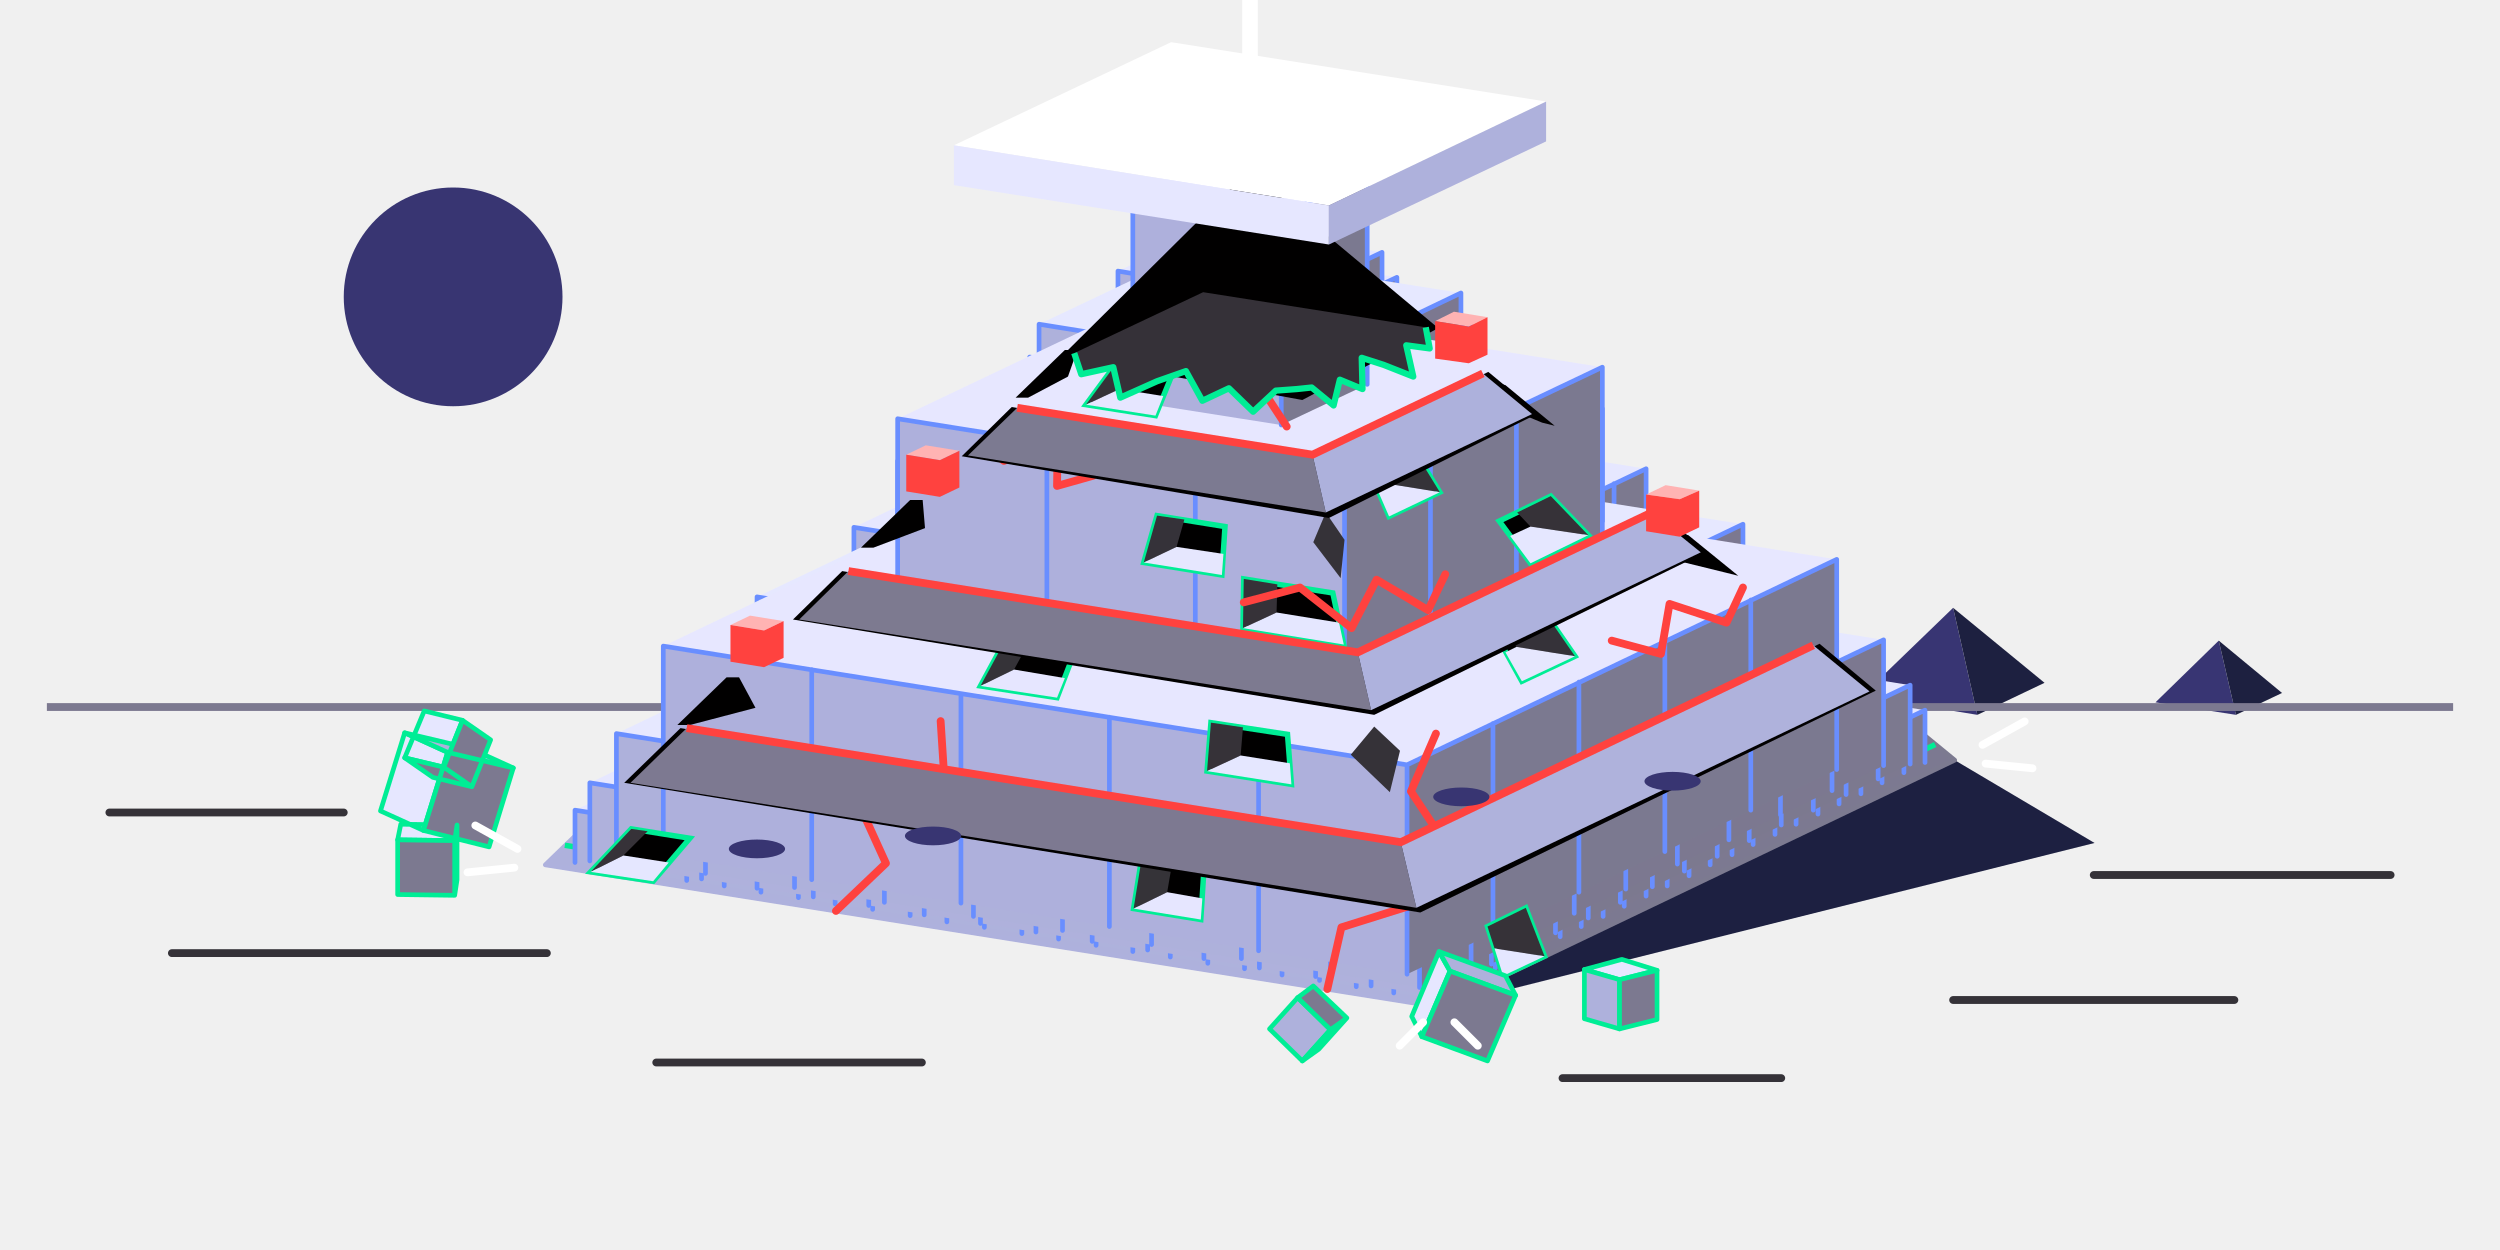
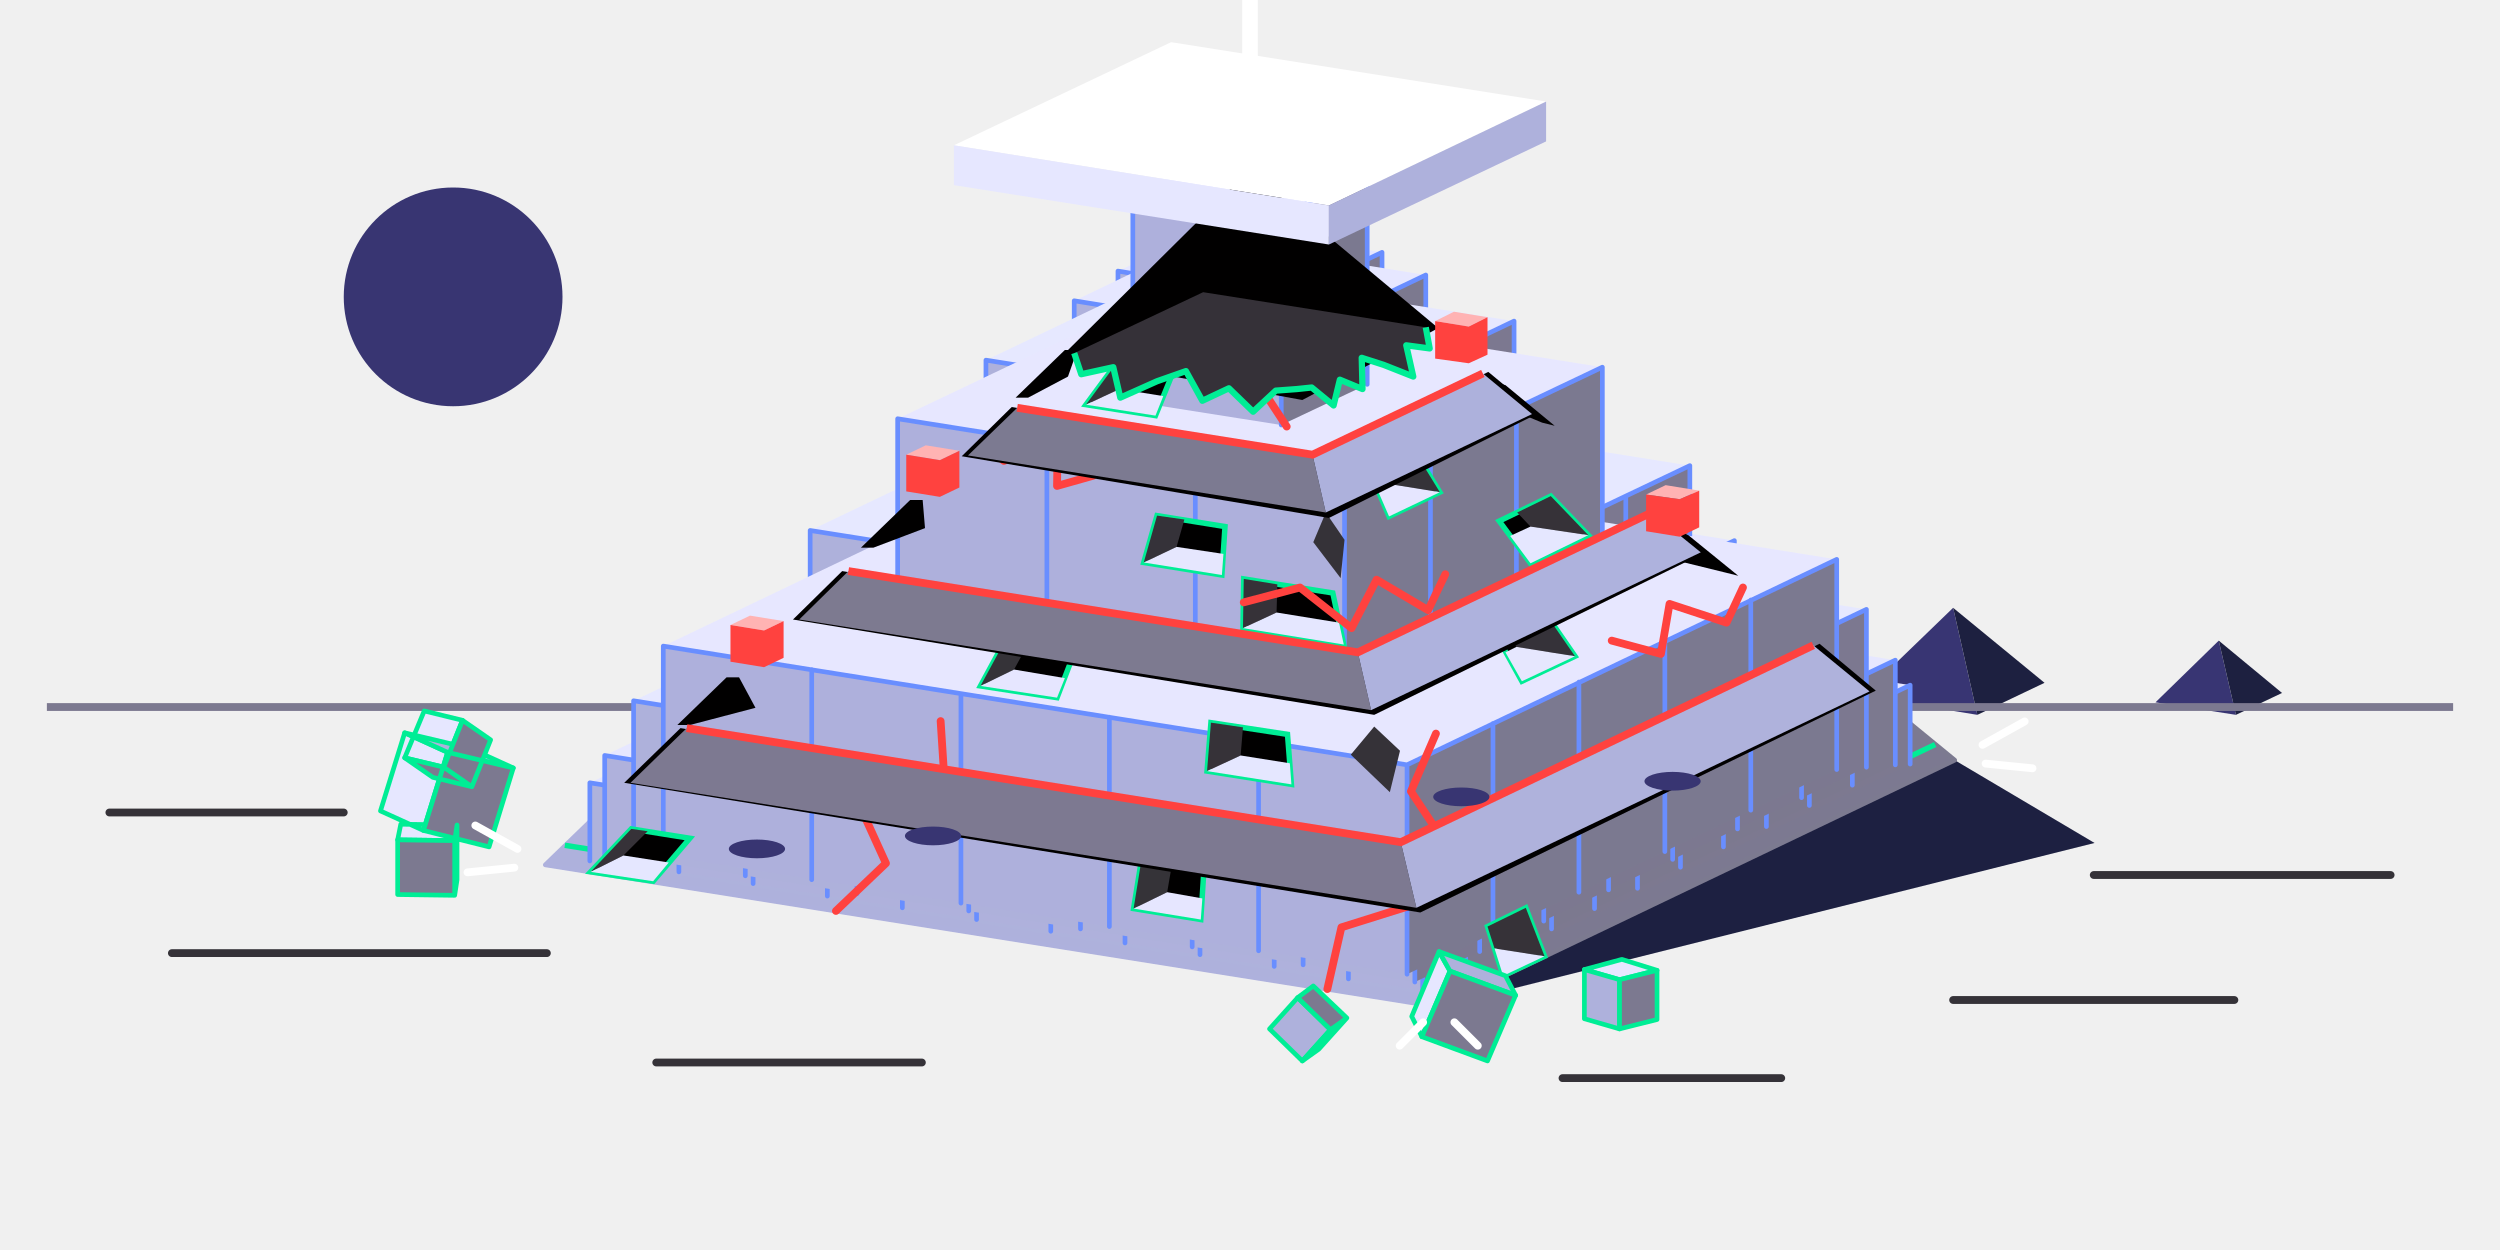
<svg xmlns="http://www.w3.org/2000/svg" version="1.1" x="0" y="0" width="320" height="160" viewBox="0 0 320 160">
  <g id="sky">
    <circle id="sun" cx="58" cy="38" r="14" fill="#383572" />
    <g id="farg">
      <path id="farL" d="M238.3 89.1 L253.1 91.5 L250 77.8 Z M275.9 89.9 L286.2 91.5 L284 82 Z" fill="#383573" />
      <path id="farR" d="M253.1 91.5 L261.7 87.4 L250 77.8 Z M286.2 91.5 L292.1 88.7 L284 82 Z" fill="#1D2040" />
    </g>
    <line id="horizon" x1="6" y1="90.5" x2="314" y2="90.5" stroke="#7C7990" stroke-width="1" />
    <path id="sand" d="M14 104 H44 M22 122 H70 M84 136 H118 M250 128 H286 M268 112 H306 M200 138 H228" fill="none" stroke="#353238" stroke-width="1" stroke-linecap="round" />
  </g>
  <g id="pyr">
    <path id="shadow" d="M69.8 110.7 L135.8 79.1 L250.2 97.3 L268.1 107.9 L184.2 128.9 Z" fill="#1D2041" />
    <g id="smooth">
      <path id="faceL" d="M69.8 110.7 L184.2 128.9 L160 23.4 Z" fill="#AEB1DC" stroke="#AEB1DD" stroke-width="0.6" stroke-linejoin="round" />
      <path id="faceR" d="M184.2 128.9 L250.2 97.3 L160 23.4 Z" fill="#7C7991" stroke="#7C7A90" stroke-width="0.6" stroke-linejoin="round" />
      <path id="c1" d="M114.9 67 L172.1 76.1 L205.1 60.4" fill="none" stroke="#383672" stroke-width="0.7" stroke-linejoin="round" />
      <path id="c2" d="M92.4 88.9 L178.1 102.5 L227.6 78.9 M137.5 45.2 L166 49.8 L182.5 41.9" fill="none" stroke="#393572" stroke-width="0.7" stroke-linejoin="round" />
      <path id="c3" d="M81.1 99.8 L181.1 115.7 L238.9 88.1 M103.7 77.9 L175.1 89.3 L216.3 69.6 M126.2 56.1 L169.1 63 L193.8 51.1 M148.7 34.3 L163 36.6 L171.3 32.7" fill="none" stroke="#383571" stroke-width="0.7" stroke-linejoin="round" />
      <path id="c4" d="M75.5 105.2 L182.6 122.3 L244.5 92.7 M86.7 94.3 L179.6 109.1 L233.3 83.5 M98 83.4 L176.6 95.9 L222 74.2 M109.3 72.5 L173.6 82.7 L210.7 65 M120.6 61.6 L170.6 69.5 L199.4 55.8 M131.8 50.7 L167.5 56.4 L188.2 46.5 M143.1 39.8 L164.5 43.2 L176.9 37.3 M154.4 28.9 L161.5 30 L165.6 28" fill="none" stroke="#383472" stroke-width="0.7" stroke-linejoin="round" />
      <path id="cmu" d="M72.3 108.2 L183.5 125.9 L247.7 95.3 M75.9 104.8 L182.5 121.8 L244.1 92.4 M80.8 100 L181.2 116 L239.2 88.3 M87.9 93.2 L179.3 107.8 L232.1 82.6 M97.8 83.6 L176.7 96.1 L222.2 74.4 M111.9 70 L172.9 79.7 L208.1 62.8 M131.8 50.7 L167.5 56.4 L188.2 46.5" fill="none" stroke="#00ED95" stroke-width="0.7" stroke-linejoin="round" />
      <line id="ridge" x1="184.16" y1="128.85" x2="160" y2="23.43" stroke="#E6E7FF" stroke-width="0.8" />
    </g>
    <g id="vox1">
-       <path id="vt1" d="M73.6 103.7 L183.2 121.1 L246.4 90.9 L136.8 73.5 Z M81.1 96.4 L181.1 112.3 L238.9 84.7 L138.9 68.8 Z M88.6 89.1 L179.1 103.5 L231.4 78.6 L140.9 64.2 Z M96.1 81.9 L177.1 94.7 L223.9 72.4 L142.9 59.5 Z M103.7 74.6 L175.1 86 L216.3 66.3 L144.9 54.9 Z M111.2 67.3 L173.1 77.2 L208.8 60.1 L146.9 50.3 Z M118.7 60.1 L171.1 68.4 L201.3 53.9 L148.9 45.6 Z M126.2 52.8 L169.1 59.6 L193.8 47.8 L150.9 41 Z M133.7 45.5 L167 50.8 L186.3 41.6 L153 36.3 Z M141.2 38.2 L165 42 L178.8 35.5 L155 31.7 Z M148.7 31 L163 33.2 L171.3 29.3 L157 27 Z M156.2 23.7 L161 24.5 L163.8 23.1 L159 22.4 Z" fill="#E6E7FF" />
-       <path id="vl1" d="M73.6 110.4 L183.2 127.8 L183.2 121.1 L73.6 103.7 Z M81.1 103.1 L181.1 119 L181.1 112.3 L81.1 96.4 Z M88.6 95.8 L179.1 110.2 L179.1 103.5 L88.6 89.1 Z M96.1 88.6 L177.1 101.5 L177.1 94.7 L96.1 81.9 Z M103.7 81.3 L175.1 92.7 L175.1 86 L103.7 74.6 Z M111.2 74 L173.1 83.9 L173.1 77.2 L111.2 67.3 Z M118.7 66.8 L171.1 75.1 L171.1 68.4 L118.7 60.1 Z M126.2 59.5 L169.1 66.3 L169.1 59.6 L126.2 52.8 Z M133.7 52.2 L167 57.5 L167 50.8 L133.7 45.5 Z M141.2 45 L165 48.7 L165 42 L141.2 38.2 Z M148.7 37.7 L163 40 L163 33.2 L148.7 31 Z M156.2 30.4 L161 31.2 L161 24.5 L156.2 23.7 Z" fill="#AEB2DC" />
-       <path id="vr1" d="M183.2 127.8 L246.4 97.6 L246.4 90.9 L183.2 121.1 Z M181.1 119 L238.9 91.5 L238.9 84.7 L181.1 112.3 Z M179.1 110.2 L231.4 85.3 L231.4 78.6 L179.1 103.5 Z M177.1 101.5 L223.9 79.1 L223.9 72.4 L177.1 94.7 Z M175.1 92.7 L216.3 73 L216.3 66.3 L175.1 86 Z M173.1 83.9 L208.8 66.8 L208.8 60.1 L173.1 77.2 Z M171.1 75.1 L201.3 60.7 L201.3 53.9 L171.1 68.4 Z M169.1 66.3 L193.8 54.5 L193.8 47.8 L169.1 59.6 Z M167 57.5 L186.3 48.3 L186.3 41.6 L167 50.8 Z M165 48.7 L178.8 42.2 L178.8 35.5 L165 42 Z M163 40 L171.3 36 L171.3 29.3 L163 33.2 Z M161 31.2 L163.8 29.9 L163.8 23.1 L161 24.5 Z" fill="#7D7990" />
-       <path id="ve1" d="M73.6 103.7 L183.2 121.1 L246.4 90.9 M73.6 110.4 V103.7 M183.2 127.8 V121.1 M246.4 97.6 V90.9 M78.4 111.1 V104.4 M185.9 126.5 V119.8 M83.1 111.9 V105.2 M188.7 125.2 V118.5 M87.9 112.7 V105.9 M191.4 123.9 V117.2 M92.7 113.4 V106.7 M194.2 122.6 V115.8 M97.4 114.2 V107.5 M196.9 121.3 V114.5 M102.2 114.9 V108.2 M199.7 119.9 V113.2 M106.9 115.7 V109 M202.4 118.6 V111.9 M111.7 116.4 V109.7 M205.2 117.3 V110.6 M116.5 117.2 V110.5 M207.9 116 V109.3 M121.2 118 V111.2 M210.7 114.7 V108 M126 118.7 V112 M213.4 113.4 V106.7 M130.8 119.5 V112.8 M216.2 112.1 V105.3 M135.5 120.2 V113.5 M218.9 110.7 V104 M140.3 121 V114.3 M221.7 109.4 V102.7 M145 121.8 V115 M224.4 108.1 V101.4 M149.8 122.5 V115.8 M227.2 106.8 V100.1 M154.6 123.3 V116.6 M229.9 105.5 V98.8 M159.3 124 V117.3 M232.7 104.2 V97.5 M164.1 124.8 V118.1 M235.4 102.9 V96.2 M168.9 125.5 V118.8 M238.2 101.6 V94.8 M173.6 126.3 V119.6 M240.9 100.2 V93.5 M178.4 127.1 V120.3 M243.7 98.9 V92.2 M81.1 96.4 L181.1 112.3 L238.9 84.7 M81.1 103.1 V96.4 M181.1 119 V112.3 M238.9 91.5 V84.7 M85.9 103.9 V97.2 M183.9 117.7 V111 M90.6 104.6 V97.9 M186.6 116.4 V109.7 M95.4 105.4 V98.7 M189.4 115.1 V108.4 M100.2 106.1 V99.4 M192.1 113.8 V107.1 M104.9 106.9 V100.2 M194.9 112.5 V105.8 M109.7 107.7 V100.9 M197.6 111.2 V104.4 M114.5 108.4 V101.7 M200.4 109.8 V103.1 M119.2 109.2 V102.5 M203.1 108.5 V101.8 M124 109.9 V103.2 M205.9 107.2 V100.5 M128.7 110.7 V104 M208.6 105.9 V99.2 M133.5 111.5 V104.7 M211.4 104.6 V97.9 M138.3 112.2 V105.5 M214.1 103.3 V96.6 M143 113 V106.3 M216.9 102 V95.2 M147.8 113.7 V107 M219.6 100.6 V93.9 M152.6 114.5 V107.8 M222.4 99.3 V92.6 M157.3 115.2 V108.5 M225.1 98 V91.3 M162.1 116 V109.3 M227.9 96.7 V90 M166.8 116.8 V110 M230.6 95.4 V88.7 M171.6 117.5 V110.8 M233.4 94.1 V87.4 M176.4 118.3 V111.6 M236.1 92.8 V86.1 M88.6 89.1 L179.1 103.5 L231.4 78.6 M88.6 95.8 V89.1 M179.1 110.2 V103.5 M231.4 85.3 V78.6 M93.4 96.6 V89.9 M181.9 108.9 V102.2 M98.2 97.4 V90.6 M184.6 107.6 V100.9 M102.9 98.1 V91.4 M187.4 106.3 V99.6 M107.7 98.9 V92.2 M190.1 105 V98.3 M112.4 99.6 V92.9 M192.9 103.7 V97 M117.2 100.4 V93.7 M195.6 102.4 V95.7 M122 101.1 V94.4 M198.4 101.1 V94.3 M126.7 101.9 V95.2 M201.1 99.7 V93 M131.5 102.7 V96 M203.9 98.4 V91.7 M136.3 103.4 V96.7 M206.6 97.1 V90.4 M141 104.2 V97.5 M209.4 95.8 V89.1 M145.8 104.9 V98.2 M212.1 94.5 V87.8 M150.5 105.7 V99 M214.9 93.2 V86.5 M155.3 106.5 V99.7 M217.6 91.9 V85.1 M160.1 107.2 V100.5 M220.4 90.6 V83.8 M164.8 108 V101.3 M223.1 89.2 V82.5 M169.6 108.7 V102 M225.9 87.9 V81.2 M174.4 109.5 V102.8 M228.6 86.6 V79.9 M96.1 81.9 L177.1 94.7 L223.9 72.4 M96.1 88.6 V81.9 M177.1 101.5 V94.7 M223.9 79.1 V72.4 M100.9 89.3 V82.6 M179.9 100.1 V93.4 M105.7 90.1 V83.4 M182.6 98.8 V92.1 M110.4 90.8 V84.1 M185.4 97.5 V90.8 M115.2 91.6 V84.9 M188.1 96.2 V89.5 M120 92.4 V85.6 M190.9 94.9 V88.2 M124.7 93.1 V86.4 M193.6 93.6 V86.9 M129.5 93.9 V87.2 M196.4 92.3 V85.6 M134.2 94.6 V87.9 M199.1 91 V84.2 M139 95.4 V88.7 M201.9 89.6 V82.9 M143.8 96.2 V89.4 M204.6 88.3 V81.6 M148.5 96.9 V90.2 M207.4 87 V80.3 M153.3 97.7 V91 M210.1 85.7 V79 M158.1 98.4 V91.7 M212.9 84.4 V77.7 M162.8 99.2 V92.5 M215.6 83.1 V76.4 M167.6 99.9 V93.2 M218.4 81.8 V75.1 M172.3 100.7 V94 M221.1 80.5 V73.7 M103.7 74.6 L175.1 86 L216.3 66.3 M103.7 81.3 V74.6 M175.1 92.7 V86 M216.3 73 V66.3 M108.4 82.1 V75.3 M177.8 91.4 V84.6 M113.2 82.8 V76.1 M180.6 90 V83.3 M117.9 83.6 V76.9 M183.3 88.7 V82 M122.7 84.3 V77.6 M186.1 87.4 V80.7 M127.5 85.1 V78.4 M188.8 86.1 V79.4 M132.2 85.9 V79.1 M191.6 84.8 V78.1 M137 86.6 V79.9 M194.3 83.5 V76.8 M141.8 87.4 V80.7 M197.1 82.2 V75.5 M146.5 88.1 V81.4 M199.8 80.9 V74.1 M151.3 88.9 V82.2 M202.6 79.5 V72.8 M156 89.6 V82.9 M205.3 78.2 V71.5 M160.8 90.4 V83.7 M208.1 76.9 V70.2 M165.6 91.2 V84.4 M210.8 75.6 V68.9 M170.3 91.9 V85.2 M213.6 74.3 V67.6 M111.2 67.3 L173.1 77.2 L208.8 60.1 M111.2 74 V67.3 M173.1 83.9 V77.2 M208.8 66.8 V60.1 M115.9 74.8 V68.1 M175.8 82.6 V75.9 M120.7 75.6 V68.8 M178.6 81.3 V74.5 M125.5 76.3 V69.6 M181.3 80 V73.2 M130.2 77.1 V70.4 M184.1 78.6 V71.9 M135 77.8 V71.1 M186.8 77.3 V70.6 M139.7 78.6 V71.9 M189.6 76 V69.3 M144.5 79.3 V72.6 M192.3 74.7 V68 M149.3 80.1 V73.4 M195.1 73.4 V66.7 M154 80.9 V74.1 M197.8 72.1 V65.4 M158.8 81.6 V74.9 M200.6 70.8 V64 M163.6 82.4 V75.7 M203.3 69.4 V62.7 M168.3 83.1 V76.4 M206.1 68.1 V61.4 M118.7 60.1 L171.1 68.4 L201.3 53.9 M118.7 66.8 V60.1 M171.1 75.1 V68.4 M201.3 60.7 V53.9 M123.4 67.5 V60.8 M173.8 73.8 V67.1 M128.2 68.3 V61.6 M176.6 72.5 V65.8 M133 69 V62.3 M179.3 71.2 V64.5 M137.7 69.8 V63.1 M182.1 69.9 V63.1 M142.5 70.6 V63.8 M184.8 68.5 V61.8 M147.3 71.3 V64.6 M187.6 67.2 V60.5 M152 72.1 V65.4 M190.3 65.9 V59.2 M156.8 72.8 V66.1 M193.1 64.6 V57.9 M161.5 73.6 V66.9 M195.8 63.3 V56.6 M166.3 74.3 V67.6 M198.6 62 V55.3 M126.2 52.8 L169.1 59.6 L193.8 47.8 M126.2 59.5 V52.8 M169.1 66.3 V59.6 M193.8 54.5 V47.8 M131 60.3 V53.5 M171.8 65 V58.3 M135.7 61 V54.3 M174.6 63.7 V57 M140.5 61.8 V55.1 M177.3 62.4 V55.7 M145.2 62.5 V55.8 M180.1 61.1 V54.4 M150 63.3 V56.6 M182.8 59.8 V53 M154.8 64 V57.3 M185.6 58.4 V51.7 M159.5 64.8 V58.1 M188.3 57.1 V50.4 M164.3 65.6 V58.8 M191.1 55.8 V49.1 M133.7 45.5 L167 50.8 L186.3 41.6 M133.7 52.2 V45.5 M167 57.5 V50.8 M186.3 48.3 V41.6 M138.5 53 V46.3 M169.8 56.2 V49.5 M143.2 53.7 V47 M172.5 54.9 V48.2 M148 54.5 V47.8 M175.3 53.6 V46.9 M152.8 55.3 V48.5 M178 52.3 V45.6 M157.5 56 V49.3 M180.8 51 V44.3 M162.3 56.8 V50.1 M183.5 49.7 V42.9 M141.2 38.2 L165 42 L178.8 35.5 M141.2 45 V38.2 M165 48.7 V42 M178.8 42.2 V35.5 M146 45.7 V39 M167.8 47.4 V40.7 M150.7 46.5 V39.8 M170.5 46.1 V39.4 M155.5 47.2 V40.5 M173.3 44.8 V38.1 M160.3 48 V41.3 M176 43.5 V36.8 M148.7 31 L163 33.2 L171.3 29.3 M148.7 37.7 V31 M163 40 V33.2 M171.3 36 V29.3 M153.5 38.4 V31.7 M165.8 38.6 V31.9 M158.3 39.2 V32.5 M168.5 37.3 V30.6 M156.2 23.7 L161 24.5 L163.8 23.1 M156.2 30.4 V23.7 M161 31.2 V24.5 M163.8 29.9 V23.1" fill="none" stroke="#698EFF" stroke-width="0.6" stroke-linecap="round" />
+       <path id="vt1" d="M75.5 100.2 L182.6 117.2 L244.5 87.7 L137.4 70.6 Z M86.7 89.3 L179.6 104 L233.3 78.4 L140.4 63.7 Z M98 78.4 L176.6 90.9 L222 69.2 L143.4 56.7 Z M109.3 67.5 L173.6 77.7 L210.7 60 L146.4 49.7 Z M120.6 56.6 L170.6 64.5 L199.4 50.7 L149.4 42.8 Z M131.8 45.7 L167.5 51.3 L188.2 41.5 L152.5 35.8 Z M143.1 34.7 L164.5 38.2 L176.9 32.3 L155.5 28.8 Z M154.4 23.8 L161.5 25 L165.6 23 L158.5 21.9 Z" fill="#E6E7FF" />
+       <path id="vl1" d="M75.5 110.2 L182.6 127.3 L182.6 117.2 L75.5 100.2 Z M86.7 99.3 L179.6 114.1 L179.6 104 L86.7 89.3 Z M98 88.4 L176.6 100.9 L176.6 90.9 L98 78.4 Z M109.3 77.5 L173.6 87.8 L173.6 77.7 L109.3 67.5 Z M120.6 66.6 L170.6 74.6 L170.6 64.5 L120.6 56.6 Z M131.8 55.7 L167.5 61.4 L167.5 51.3 L131.8 45.7 Z M143.1 44.8 L164.5 48.2 L164.5 38.2 L143.1 34.7 Z M154.4 33.9 L161.5 35.1 L161.5 25 L154.4 23.8 Z" fill="#AEB2DC" />
+       <path id="vr1" d="M182.6 127.3 L244.5 97.8 L244.5 87.7 L182.6 117.2 Z M179.6 114.1 L233.3 88.5 L233.3 78.4 L179.6 104 Z M176.6 100.9 L222 79.3 L222 69.2 L176.6 90.9 Z M173.6 87.8 L210.7 70 L210.7 60 L173.6 77.7 Z M170.6 74.6 L199.4 60.8 L199.4 50.7 L170.6 64.5 Z M167.5 61.4 L188.2 51.6 L188.2 41.5 L167.5 51.3 Z M164.5 48.2 L176.9 42.3 L176.9 32.3 L164.5 38.2 Z M161.5 35.1 L165.6 33.1 L165.6 23 L161.5 25 Z" fill="#7D7990" />
+       <path id="ve1" d="M75.5 100.2 L182.6 117.2 L244.5 87.7 M75.5 110.2 V100.2 M182.6 127.3 V117.2 M244.5 97.8 V87.7 M86.7 89.3 L179.6 104 L233.3 78.4 M86.7 99.3 V89.3 M179.6 114.1 V104 M233.3 88.5 V78.4 M98 78.4 L176.6 90.9 L222 69.2 M98 88.4 V78.4 M176.6 100.9 V90.9 M222 79.3 V69.2 M109.3 67.5 L173.6 77.7 L210.7 60 M109.3 77.5 V67.5 M173.6 87.8 V77.7 M210.7 70 V60 M120.6 56.6 L170.6 64.5 L199.4 50.7 M120.6 66.6 V56.6 M170.6 74.6 V64.5 M199.4 60.8 V50.7 M131.8 45.7 L167.5 51.3 L188.2 41.5 M131.8 55.7 V45.7 M167.5 61.4 V51.3 M188.2 51.6 V41.5 M143.1 34.7 L164.5 38.2 L176.9 32.3 M143.1 44.8 V34.7 M164.5 48.2 V38.2 M176.9 42.3 V32.3 M154.4 23.8 L161.5 25 L165.6 23 M154.4 33.9 V23.8 M161.5 35.1 V25 M165.6 33.1 V23" fill="none" stroke="#698EFF" stroke-width="0.6" stroke-linecap="round" />
    </g>
    <g id="vox2">
-       <path id="vt2" d="M75.5 100.2 L182.6 117.2 L244.5 87.7 L137.4 70.6 Z M86.7 89.3 L179.6 104 L233.3 78.4 L140.4 63.7 Z M98 78.4 L176.6 90.9 L222 69.2 L143.4 56.7 Z M109.3 67.5 L173.6 77.7 L210.7 60 L146.4 49.7 Z M120.6 56.6 L170.6 64.5 L199.4 50.7 L149.4 42.8 Z M131.8 45.7 L167.5 51.3 L188.2 41.5 L152.5 35.8 Z M143.1 34.7 L164.5 38.2 L176.9 32.3 L155.5 28.8 Z M154.4 23.8 L161.5 25 L165.6 23 L158.5 21.9 Z" fill="#E6E7FF" />
-       <path id="vl2" d="M75.5 110.2 L182.6 127.3 L182.6 117.2 L75.5 100.2 Z M86.7 99.3 L179.6 114.1 L179.6 104 L86.7 89.3 Z M98 88.4 L176.6 100.9 L176.6 90.9 L98 78.4 Z M109.3 77.5 L173.6 87.8 L173.6 77.7 L109.3 67.5 Z M120.6 66.6 L170.6 74.6 L170.6 64.5 L120.6 56.6 Z M131.8 55.7 L167.5 61.4 L167.5 51.3 L131.8 45.7 Z M143.1 44.8 L164.5 48.2 L164.5 38.2 L143.1 34.7 Z M154.4 33.9 L161.5 35.1 L161.5 25 L154.4 23.8 Z" fill="#AFB1DC" />
-       <path id="vr2" d="M182.6 127.3 L244.5 97.8 L244.5 87.7 L182.6 117.2 Z M179.6 114.1 L233.3 88.5 L233.3 78.4 L179.6 104 Z M176.6 100.9 L222 79.3 L222 69.2 L176.6 90.9 Z M173.6 87.8 L210.7 70 L210.7 60 L173.6 77.7 Z M170.6 74.6 L199.4 60.8 L199.4 50.7 L170.6 64.5 Z M167.5 61.4 L188.2 51.6 L188.2 41.5 L167.5 51.3 Z M164.5 48.2 L176.9 42.3 L176.9 32.3 L164.5 38.2 Z M161.5 35.1 L165.6 33.1 L165.6 23 L161.5 25 Z" fill="#7C798F" />
-       <path id="ve2" d="M75.5 100.2 L182.6 117.2 L244.5 87.7 M75.5 110.2 V100.2 M182.6 127.3 V117.2 M244.5 97.8 V87.7 M82.6 111.4 V101.3 M186.8 125.3 V115.3 M89.8 112.5 V102.4 M190.9 123.4 V113.3 M96.9 113.7 V103.6 M195 121.4 V111.3 M104.1 114.8 V104.7 M199.1 119.4 V109.3 M111.2 115.9 V105.9 M203.3 117.5 V107.4 M118.3 117.1 V107 M207.4 115.5 V105.4 M125.5 118.2 V108.1 M211.5 113.5 V103.4 M132.6 119.3 V109.3 M215.6 111.5 V101.5 M139.8 120.5 V110.4 M219.8 109.6 V99.5 M146.9 121.6 V111.5 M223.9 107.6 V97.5 M154.1 122.7 V112.7 M228 105.6 V95.6 M161.2 123.9 V113.8 M232.1 103.7 V93.6 M168.4 125 V115 M236.3 101.7 V91.6 M175.5 126.2 V116.1 M240.4 99.7 V89.7 M86.7 89.3 L179.6 104 L233.3 78.4 M86.7 99.3 V89.3 M179.6 114.1 V104 M233.3 88.5 V78.4 M93.9 100.5 V90.4 M183.8 112.2 V102.1 M101 101.6 V91.5 M187.9 110.2 V100.1 M108.2 102.7 V92.7 M192 108.2 V98.1 M115.3 103.9 V93.8 M196.1 106.2 V96.2 M122.5 105 V95 M200.3 104.3 V94.2 M129.6 106.2 V96.1 M204.4 102.3 V92.2 M136.8 107.3 V97.2 M208.5 100.3 V90.3 M143.9 108.4 V98.4 M212.6 98.4 V88.3 M151 109.6 V99.5 M216.8 96.4 V86.3 M158.2 110.7 V100.6 M220.9 94.4 V84.4 M165.3 111.8 V101.8 M225 92.5 V82.4 M172.5 113 V102.9 M229.1 90.5 V80.4 M98 78.4 L176.6 90.9 L222 69.2 M98 88.4 V78.4 M176.6 100.9 V90.9 M222 79.3 V69.2 M105.2 89.6 V79.5 M180.7 99 V88.9 M112.3 90.7 V80.6 M184.9 97 V86.9 M119.5 91.8 V81.8 M189 95 V85 M126.6 93 V82.9 M193.1 93.1 V83 M133.7 94.1 V84 M197.2 91.1 V81 M140.9 95.3 V85.2 M201.4 89.1 V79.1 M148 96.4 V86.3 M205.5 87.2 V77.1 M155.2 97.5 V87.5 M209.6 85.2 V75.1 M162.3 98.7 V88.6 M213.7 83.2 V73.1 M169.5 99.8 V89.7 M217.9 81.2 V71.2 M109.3 67.5 L173.6 77.7 L210.7 60 M109.3 77.5 V67.5 M173.6 87.8 V77.7 M210.7 70 V60 M116.4 78.7 V68.6 M177.7 85.8 V75.7 M123.6 79.8 V69.7 M181.8 83.8 V73.8 M130.7 80.9 V70.9 M186 81.9 V71.8 M137.9 82.1 V72 M190.1 79.9 V69.8 M145 83.2 V73.1 M194.2 77.9 V67.8 M152.2 84.4 V74.3 M198.3 75.9 V65.9 M159.3 85.5 V75.4 M202.5 74 V63.9 M166.4 86.6 V76.6 M206.6 72 V61.9 M120.6 56.6 L170.6 64.5 L199.4 50.7 M120.6 66.6 V56.6 M170.6 74.6 V64.5 M199.4 60.8 V50.7 M127.7 67.8 V57.7 M174.7 72.6 V62.5 M134.8 68.9 V58.8 M178.8 70.6 V60.6 M142 70 V60 M182.9 68.7 V58.6 M149.1 71.2 V61.1 M187.1 66.7 V56.6 M156.3 72.3 V62.2 M191.2 64.7 V54.7 M163.4 73.4 V63.4 M195.3 62.8 V52.7 M131.8 45.7 L167.5 51.3 L188.2 41.5 M131.8 55.7 V45.7 M167.5 61.4 V51.3 M188.2 51.6 V41.5 M139 56.9 V46.8 M171.7 59.4 V49.4 M146.1 58 V47.9 M175.8 57.5 V47.4 M153.3 59.1 V49.1 M179.9 55.5 V45.4 M160.4 60.3 V50.2 M184 53.5 V43.5 M143.1 34.7 L164.5 38.2 L176.9 32.3 M143.1 44.8 V34.7 M164.5 48.2 V38.2 M176.9 42.3 V32.3 M150.2 46 V35.9 M168.7 46.3 V36.2 M157.4 47.1 V37 M172.8 44.3 V34.2 M154.4 23.8 L161.5 25 L165.6 23 M154.4 33.9 V23.8 M161.5 35.1 V25 M165.6 33.1 V23" fill="none" stroke="#698EFF" stroke-width="0.6" stroke-linecap="round" />
+       <path id="vt2" d="M77.4 96.7 L182.1 113.4 L242.6 84.5 L137.9 67.8 Z M92.4 82.1 L178.1 95.8 L227.6 72.1 L141.9 58.5 Z M107.4 67.6 L174.1 78.2 L212.6 59.8 L145.9 49.2 Z M122.4 53.1 L170.1 60.6 L197.6 47.5 L149.9 39.9 Z M137.5 38.5 L166 43.1 L182.5 35.2 L154 30.6 Z M152.5 24 L162 25.5 L167.5 22.9 L158 21.4 Z" fill="#E6E7FF" />
+       <path id="vl2" d="M77.4 110.1 L182.1 126.8 L182.1 113.4 L77.4 96.7 Z M92.4 95.6 L178.1 109.2 L178.1 95.8 L92.4 82.1 Z M107.4 81 L174.1 91.6 L174.1 78.2 L107.4 67.6 Z M122.4 66.5 L170.1 74.1 L170.1 60.6 L122.4 53.1 Z M137.5 51.9 L166 56.5 L166 43.1 L137.5 38.5 Z M152.5 37.4 L162 38.9 L162 25.5 L152.5 24 Z" fill="#AFB1DC" />
+       <path id="vr2" d="M182.1 126.8 L242.6 97.9 L242.6 84.5 L182.1 113.4 Z M178.1 109.2 L227.6 85.6 L227.6 72.1 L178.1 95.8 Z M174.1 91.6 L212.6 73.3 L212.6 59.8 L174.1 78.2 Z M170.1 74.1 L197.6 60.9 L197.6 47.5 L170.1 60.6 Z M166 56.5 L182.5 48.6 L182.5 35.2 L166 43.1 Z M162 38.9 L167.5 36.3 L167.5 22.9 L162 25.5 Z" fill="#7C798F" />
+       <path id="ve2" d="M77.4 96.7 L182.1 113.4 L242.6 84.5 M77.4 110.1 V96.7 M182.1 126.8 V113.4 M242.6 97.9 V84.5 M86.9 111.6 V98.2 M187.6 124.2 V110.7 M96.4 113.1 V99.7 M193.1 121.5 V108.1 M105.9 114.7 V101.2 M198.6 118.9 V105.5 M115.5 116.2 V102.7 M204.1 116.3 V102.8 M125 117.7 V104.3 M209.6 113.7 V100.2 M134.5 119.2 V105.8 M215.1 111 V97.6 M144 120.7 V107.3 M220.6 108.4 V95 M153.6 122.2 V108.8 M226.1 105.8 V92.3 M163.1 123.7 V110.3 M231.6 103.1 V89.7 M172.6 125.3 V111.8 M237.1 100.5 V87.1 M92.4 82.1 L178.1 95.8 L227.6 72.1 M92.4 95.6 V82.1 M178.1 109.2 V95.8 M227.6 85.6 V72.1 M101.9 97.1 V83.7 M183.6 106.6 V93.2 M111.4 98.6 V85.2 M189.1 104 V90.5 M121 100.1 V86.7 M194.6 101.3 V87.9 M130.5 101.6 V88.2 M200.1 98.7 V85.3 M140 103.1 V89.7 M205.6 96.1 V82.7 M149.5 104.7 V91.2 M211.1 93.5 V80 M159.1 106.2 V92.7 M216.6 90.8 V77.4 M168.6 107.7 V94.3 M222.1 88.2 V74.8 M107.4 67.6 L174.1 78.2 L212.6 59.8 M107.4 81 V67.6 M174.1 91.6 V78.2 M212.6 73.3 V59.8 M116.9 82.5 V69.1 M179.6 89 V75.6 M126.5 84.1 V70.6 M185.1 86.4 V73 M136 85.6 V72.1 M190.6 83.8 V70.3 M145.5 87.1 V73.7 M196.1 81.1 V67.7 M155 88.6 V75.2 M201.6 78.5 V65.1 M164.6 90.1 V76.7 M207.1 75.9 V62.5 M122.4 53.1 L170.1 60.6 L197.6 47.5 M122.4 66.5 V53.1 M170.1 74.1 V60.6 M197.6 60.9 V47.5 M132 68 V54.6 M175.6 71.4 V58 M141.5 69.5 V56.1 M181.1 68.8 V55.4 M151 71 V57.6 M186.6 66.2 V52.8 M160.5 72.6 V59.1 M192.1 63.6 V50.1 M137.5 38.5 L166 43.1 L182.5 35.2 M137.5 51.9 V38.5 M166 56.5 V43.1 M182.5 48.6 V35.2 M147 53.5 V40 M171.5 53.9 V40.4 M156.5 55 V41.6 M177 51.2 V37.8 M152.5 24 L162 25.5 L167.5 22.9 M152.5 37.4 V24 M162 38.9 V25.5 M167.5 36.3 V22.9" fill="none" stroke="#698EFF" stroke-width="0.6" stroke-linecap="round" />
    </g>
    <g id="vox3">
-       <path id="vt3" d="M78.9 93.9 L181.7 110.3 L241.1 81.9 L138.3 65.5 Z M96.9 76.4 L176.9 89.2 L223.1 67.1 L143.1 54.4 Z M114.9 59 L172.1 68.1 L205.1 52.3 L147.9 43.2 Z M133 41.5 L167.2 47 L187 37.5 L152.8 32.1 Z M151 24.1 L162.4 25.9 L169 22.8 L157.6 20.9 Z" fill="#E6E8FF" />
-       <path id="vl3" d="M78.9 110 L181.7 126.4 L181.7 110.3 L78.9 93.9 Z M96.9 92.5 L176.9 105.3 L176.9 89.2 L96.9 76.4 Z M114.9 75.1 L172.1 84.2 L172.1 68.1 L114.9 59 Z M133 57.7 L167.2 63.1 L167.2 47 L133 41.5 Z M151 40.2 L162.4 42 L162.4 25.9 L151 24.1 Z" fill="#AEB1DB" />
-       <path id="vr3" d="M181.7 126.4 L241.1 98 L241.1 81.9 L181.7 110.3 Z M176.9 105.3 L223.1 83.2 L223.1 67.1 L176.9 89.2 Z M172.1 84.2 L205.1 68.4 L205.1 52.3 L172.1 68.1 Z M167.2 63.1 L187 53.7 L187 37.5 L167.2 47 Z M162.4 42 L169 38.9 L169 22.8 L162.4 25.9 Z" fill="#7C7890" />
-       <path id="ve3" d="M78.9 93.9 L181.7 110.3 L241.1 81.9 M78.9 110 V93.9 M181.7 126.4 V110.3 M241.1 98 V81.9 M90.3 111.8 V95.7 M188.3 123.2 V107.1 M101.7 113.6 V97.5 M194.9 120.1 V103.9 M113.2 115.5 V99.3 M201.5 116.9 V100.8 M124.6 117.3 V101.2 M208.1 113.8 V97.6 M136 119.1 V103 M214.7 110.6 V94.5 M147.4 120.9 V104.8 M221.3 107.5 V91.3 M158.9 122.7 V106.6 M227.9 104.3 V88.2 M170.3 124.5 V108.4 M234.5 101.2 V85 M96.9 76.4 L176.9 89.2 L223.1 67.1 M96.9 92.5 V76.4 M176.9 105.3 V89.2 M223.1 83.2 V67.1 M108.3 94.4 V78.3 M183.5 102.1 V86 M119.8 96.2 V80.1 M190.1 99 V82.9 M131.2 98 V81.9 M196.7 95.8 V79.7 M142.6 99.8 V83.7 M203.3 92.7 V76.6 M154 101.6 V85.5 M209.9 89.5 V73.4 M165.5 103.5 V87.3 M216.5 86.4 V70.3 M114.9 59 L172.1 68.1 L205.1 52.3 M114.9 75.1 V59 M172.1 84.2 V68.1 M205.1 68.4 V52.3 M126.4 76.9 V60.8 M178.7 81 V64.9 M137.8 78.7 V62.6 M185.3 77.9 V61.8 M149.2 80.6 V64.4 M191.9 74.7 V58.6 M160.6 82.4 V66.3 M198.5 71.6 V55.5 M133 41.5 L167.2 47 L187 37.5 M133 57.7 V41.5 M167.2 63.1 V47 M187 53.7 V37.5 M144.4 59.5 V43.4 M173.8 60 V43.8 M155.8 61.3 V45.2 M180.4 56.8 V40.7 M151 24.1 L162.4 25.9 L169 22.8 M151 40.2 V24.1 M162.4 42 V25.9 M169 38.9 V22.8" fill="none" stroke="#698EFF" stroke-width="0.6" stroke-linecap="round" />
+       <path id="vt3" d="M81.1 89.7 L181.1 105.6 L238.9 78 L138.9 62.1 Z M103.7 67.9 L175.1 79.2 L216.3 59.6 L144.9 48.2 Z M126.2 46.1 L169.1 52.9 L193.8 41.1 L150.9 34.3 Z M148.7 24.3 L163 26.5 L171.3 22.6 L157 20.3 Z" fill="#E6E8FF" />
+       <path id="vl3" d="M81.1 109.8 L181.1 125.7 L181.1 105.6 L81.1 89.7 Z M103.7 88 L175.1 99.4 L175.1 79.2 L103.7 67.9 Z M126.2 66.2 L169.1 73 L169.1 52.9 L126.2 46.1 Z M148.7 44.4 L163 46.7 L163 26.5 L148.7 24.3 Z" fill="#AEB1DB" />
+       <path id="vr3" d="M181.1 125.7 L238.9 98.2 L238.9 78 L181.1 105.6 Z M175.1 99.4 L216.3 79.7 L216.3 59.6 L175.1 79.2 Z M169.1 73 L193.8 61.2 L193.8 41.1 L169.1 52.9 Z M163 46.7 L171.3 42.7 L171.3 22.6 L163 26.5 Z" fill="#7C7890" />
+       <path id="ve3" d="M81.1 89.7 L181.1 105.6 L238.9 78 M81.1 109.8 V89.7 M181.1 125.7 V105.6 M238.9 98.2 V78 M95.4 112.1 V92 M189.4 121.8 V101.7 M109.7 114.4 V94.2 M197.6 117.9 V97.7 M124 116.6 V96.5 M205.9 113.9 V93.8 M138.3 118.9 V98.8 M214.1 110 V89.8 M152.6 121.2 V101.1 M222.4 106.1 V85.9 M166.8 123.5 V103.3 M230.6 102.1 V82 M103.7 67.9 L175.1 79.2 L216.3 59.6 M103.7 88 V67.9 M175.1 99.4 V79.2 M216.3 79.7 V59.6 M117.9 90.3 V70.1 M183.3 95.4 V75.3 M132.2 92.6 V72.4 M191.6 91.5 V71.4 M146.5 94.8 V74.7 M199.8 87.6 V67.4 M160.8 97.1 V77 M208.1 83.6 V63.5 M126.2 46.1 L169.1 52.9 L193.8 41.1 M126.2 66.2 V46.1 M169.1 73 V52.9 M193.8 61.2 V41.1 M140.5 68.5 V48.3 M177.3 69.1 V49 M154.8 70.8 V50.6 M185.6 65.2 V45 M148.7 24.3 L163 26.5 L171.3 22.6 M148.7 44.4 V24.3 M163 46.7 V26.5 M171.3 42.7 V22.6" fill="none" stroke="#698EFF" stroke-width="0.6" stroke-linecap="round" />
    </g>
    <g id="vox4">
      <path id="vt4" d="M84.9 82.7 L180.1 97.9 L235.1 71.6 L139.9 56.4 Z M114.9 53.6 L172.1 62.7 L205.1 47 L147.9 37.9 Z M145 24.5 L164 27.6 L175 22.3 L156 19.3 Z" fill="#E7E7FF" />
      <path id="vl4" d="M84.9 109.5 L180.1 124.7 L180.1 97.9 L84.9 82.7 Z M114.9 80.5 L172.1 89.6 L172.1 62.7 L114.9 53.6 Z M145 51.4 L164 54.4 L164 27.6 L145 24.5 Z" fill="#AEB0DC" />
      <path id="vr4" d="M180.1 124.7 L235.1 98.5 L235.1 71.6 L180.1 97.9 Z M172.1 89.6 L205.1 73.8 L205.1 47 L172.1 62.7 Z M164 54.4 L175 49.2 L175 22.3 L164 27.6 Z" fill="#7B7990" />
      <path id="ve4" d="M84.9 82.7 L180.1 97.9 L235.1 71.6 M84.9 109.5 V82.7 M180.1 124.7 V97.9 M235.1 98.5 V71.6 M103.9 112.6 V85.7 M191.1 119.5 V92.6 M123 115.6 V88.8 M202.1 114.2 V87.3 M142 118.6 V91.8 M213.1 109 V82.1 M161.1 121.7 V94.8 M224.1 103.7 V76.8 M114.9 53.6 L172.1 62.7 L205.1 47 M114.9 80.5 V53.6 M172.1 89.6 V62.7 M205.1 73.8 V47 M134 83.5 V56.6 M183.1 84.3 V57.5 M153 86.5 V59.7 M194.1 79.1 V52.2 M145 24.5 L164 27.6 L175 22.3 M145 51.4 V24.5 M164 54.4 V27.6 M175 49.2 V22.3" fill="none" stroke="#698EFF" stroke-width="0.6" stroke-linecap="round" />
    </g>
    <path id="h1" d="M103.6 103.3 L114.6 105.1 L117.9 99.3 L107.6 97.6 Z M194.8 87.2 L201.6 84 L197.8 78.5 L191.6 81.4 Z M146.4 72 L156.4 73.6 L156.8 67.4 L148.1 66 Z" fill="#010000" stroke="#00ED95" stroke-width="0.7" stroke-linejoin="miter" />
    <path id="hw1" d="M103.6 103.3 L107.9 101.3 L110.2 98 L107.6 97.6 L107.6 97.6 Z M201.6 84 L194.1 82.8 L192.8 80.9 L197.8 78.5 L197.8 78.5 Z M146.4 72 L150.6 70 L151.6 66.5 L148.1 66 L148.1 66 Z" fill="#353239" />
    <path id="hf1" d="M103.6 103.3 L114.6 105.1 L114.6 105.1 L116 102.6 L107.9 101.3 Z M194.8 87.2 L194.8 87.2 L201.6 84 L194.1 82.8 L192.7 83.5 Z M146.4 72 L156.4 73.6 L156.4 73.6 L156.6 70.9 L150.6 70 Z" fill="#E6E7FE" />
    <path id="h2" d="M145.1 116.3 L153.7 117.7 L154.1 111.4 L146.1 110.1 Z M220.1 97.1 L225.9 94.3 L221.2 89.2 L215.8 91.8 Z M125.5 87.8 L135.3 89.3 L137.6 83.3 L128.7 81.9 Z M177.8 66.1 L184.3 63 L180.8 57.3 L175.2 60 Z M139 51.8 L147.9 53.2 L150.3 47.3 L143.2 46.1 Z" fill="#010000" stroke="#00ED95" stroke-width="0.7" stroke-linejoin="miter" />
    <path id="hw2" d="M145.1 116.3 L149.4 114.2 L150 110.7 L146.1 110.1 L146.1 110.1 Z M225.9 94.3 L218.5 93.1 L216.8 91.3 L221.2 89.2 L221.2 89.2 Z M125.5 87.8 L129.8 85.7 L131.6 82.4 L128.7 81.9 L128.7 81.9 Z M184.3 63 L176.9 61.8 L175.6 59.8 L180.8 57.3 L180.8 57.3 Z M139 51.8 L143.3 49.8 L145.7 46.5 L143.2 46.1 L143.2 46.1 Z" fill="#353338" />
    <path id="hf2" d="M145.1 116.3 L153.7 117.7 L153.7 117.7 L153.9 115 L149.4 114.2 Z M220.1 97.1 L220.1 97.1 L225.9 94.3 L218.5 93.1 L217.3 93.7 Z M125.5 87.8 L135.3 89.3 L135.3 89.3 L136.3 86.8 L129.8 85.7 Z M177.8 66.1 L177.8 66.1 L184.3 63 L176.9 61.8 L176.1 62.2 Z M139 51.8 L147.9 53.2 L147.9 53.2 L148.9 50.7 L143.3 49.8 Z" fill="#E6E6FF" />
    <path id="h3" d="M154.5 98.7 L165.3 100.4 L164.8 94 L155 92.5 Z M192.4 124.9 L197.7 122.4 L195.3 116.2 L190.4 118.6 Z M75.6 111.6 L83.6 112.8 L88.3 107.3 L80.8 106.1 Z M195.9 72.1 L203.3 68.5 L198.5 63.5 L191.9 66.7 Z M159.1 80.4 L172 82.5 L170.6 75.9 L159.2 74.1 Z M171 47.4 L175.9 45.1 L172 39.6 L168.2 41.4 Z" fill="#010000" stroke="#00ED95" stroke-width="0.7" stroke-linejoin="miter" />
    <path id="hw3" d="M154.5 98.7 L158.8 96.7 L159.1 93.1 L155 92.5 L155 92.5 Z M197.7 122.4 L191.3 121.4 L190.4 118.6 L195.3 116.2 L195.3 116.2 Z M75.6 111.6 L79.8 109.5 L82.9 106.4 L80.8 106.1 L80.8 106.1 Z M203.3 68.5 L195.9 67.4 L194.2 65.6 L198.5 63.5 L198.5 63.5 Z M159.1 80.4 L163.4 78.4 L163.5 74.8 L159.2 74.1 L159.2 74.1 Z M175.9 45.1 L169.4 44 L168.2 41.4 L172 39.6 L172 39.6 Z" fill="#363238" />
    <path id="hf3" d="M154.5 98.7 L165.3 100.4 L165.3 100.4 L165.1 97.7 L158.8 96.7 Z M192.4 124.9 L192.4 124.9 L197.7 122.4 L191.3 121.4 Z M75.6 111.6 L83.6 112.8 L83.6 112.8 L85.6 110.4 L79.8 109.5 Z M195.9 72.1 L195.9 72.1 L203.3 68.5 L195.9 67.4 L193.3 68.6 Z M159.1 80.4 L172 82.5 L172 82.5 L171.4 79.7 L163.4 78.4 Z M171 47.4 L171 47.4 L175.9 45.1 L169.4 44 Z" fill="#E5E7FF" />
    <path id="k1" d="M160.2 24.5 L160.7 33.7 L166 39.3 L160.3 47.9 L164.7 54.6" fill="none" stroke="#FF423F" stroke-width="1" stroke-linejoin="round" stroke-linecap="round" />
    <path id="k2" d="M125.7 56.6 L128.5 59 L135.4 56.1 L135.3 62.2 L139.9 60.9" fill="none" stroke="#FF423F" stroke-width="1" stroke-linejoin="round" stroke-linecap="round" />
    <path id="k3" d="M159.2 77.1 L166.4 75.2 L173 80.4 L176.2 74.2 L182.8 78.1 L185 73.5" fill="none" stroke="#FF423F" stroke-width="1" stroke-linejoin="round" stroke-linecap="round" />
    <path id="k4" d="M107 116.6 L113.4 110.5 L110.4 103.9 L120.8 98.5 L120.4 92.3" fill="none" stroke="#FF423F" stroke-width="1" stroke-linejoin="round" stroke-linecap="round" />
    <path id="k5" d="M223.1 75.2 L221 79.7 L213.7 77.3 L212.6 83.7 L206.3 82" fill="none" stroke="#FF423F" stroke-width="1" stroke-linejoin="round" stroke-linecap="round" />
    <path id="k6" d="M169.9 126.6 L171.7 118.7 L180.3 116 L184.7 107.5 L180.6 101.3 L183.8 93.9" fill="none" stroke="#FF423F" stroke-width="1" stroke-linejoin="round" stroke-linecap="round" />
    <path id="ch1" d="M110.2 70.1 L111.8 70.1 L118.4 67.6 L118.1 64 L116.5 64 Z M222.5 73.7 L220.9 73.3 L215.2 71.9 L214.5 68.1 L216.1 68.5 Z" fill="#010000" />
    <path id="ch2" d="M130 50.9 L131.6 50.9 L136.7 48.2 L137.9 44.8 L136.3 44.8 Z M199 54.5 L197.4 54.1 L192.8 52.2 L191.1 48.9 L192.7 49.3 Z M86.7 92.8 L88.3 92.8 L96.7 90.6 L94.6 86.7 L93 86.7 Z" fill="#010000" />
    <path id="chr" d="M168.1 69.4 L169.7 65.6 L172.1 69.1 L171.6 74 Z M172.9 96.6 L175.9 93 L179.2 96.1 L177.9 101.4 Z" fill="#353238" />
    <g id="cap1">
      <path id="capf1" d="M147.2 34.7 L159.9 21.8 L172.9 32.8 L163.7 38.1 Z" fill="#010000" />
      <path id="capt1" d="M157 30.4 L148.7 34.3 L148.2 36.8 L151 35.6 L150.4 39.4 L153.6 37 L155.9 35.5 L156.6 39.1 L158.6 37.2 L160.2 40 L161.7 37 L163 36.6 L164 36.9 L166.1 39.5 L166 36.6 L168.1 38.2 L167.1 34.6 L169.2 35.9 L172.1 37.8 L170.3 34.2 L172.5 35 L171.3 32.7 Z" fill="#353237" />
      <path id="capb1" d="M148.7 34.3 L148.2 36.8 L151 35.6 L150.4 39.4 L153.6 37 L155.9 35.5 L156.6 39.1 L158.6 37.2 L160.2 40 L161.7 37 L163 36.6 L164 36.9 L166.1 39.5 L166 36.6 L168.1 38.2 L167.1 34.6 L169.2 35.9 L172.1 37.8 L170.3 34.2 L172.5 35 L171.3 32.7" fill="none" stroke="#00ED95" stroke-width="0.8" stroke-linejoin="round" />
    </g>
    <g id="cap2">
      <path id="capf2" d="M135.9 45.6 L159.9 21.8 L184.1 42 L166.7 51.2 Z" fill="#010000" />
      <path id="capt2" d="M154 37.4 L137.5 45.2 L138.4 47.9 L142.5 47 L143.4 50.9 L148.1 48.8 L151.8 47.5 L153.9 51.3 L157.3 49.7 L160.4 52.7 L163.3 50 L166 49.8 L167.9 49.6 L170.7 51.9 L171.5 48.6 L174.4 49.8 L174.3 45.8 L177.1 46.7 L180.9 48.2 L180 44.2 L183 44.6 L182.5 41.9 Z" fill="#353138" />
      <path id="capb2" d="M137.5 45.2 L138.4 47.9 L142.5 47 L143.4 50.9 L148.1 48.8 L151.8 47.5 L153.9 51.3 L157.3 49.7 L160.4 52.7 L163.3 50 L166 49.8 L167.9 49.6 L170.7 51.9 L171.5 48.6 L174.4 49.8 L174.3 45.8 L177.1 46.7 L180.9 48.2 L180 44.2 L183 44.6 L182.5 41.9" fill="none" stroke="#00ED95" stroke-width="0.8" stroke-linejoin="round" />
    </g>
    <g id="pile">
      <path id="pt" d="M48.7 103.8 L51.8 93.8 L57.3 96.3 L54.2 106.3 Z M51.3 105.5 L58.5 105.6 L58.2 107.6 L50.9 107.5 Z M51.8 97 L54.3 91 L59.2 92.2 L56.8 98.2 Z M180.7 130.1 L184.2 121.8 L185.6 124.3 L182 132.7 Z M202.8 124.1 L207.6 122.8 L212.1 124.2 L207.3 125.4 Z" fill="#E6E7FF" stroke="#00ED95" stroke-width="0.6" stroke-linejoin="round" />
      <path id="pm" d="M51.8 93.8 L60.2 95.8 L65.7 98.3 L57.3 96.3 Z M184.2 121.8 L192.7 124.9 L194 127.4 L185.6 124.3 Z M202.8 130.4 L202.8 124.1 L207.3 125.4 L207.3 131.7 Z M162.5 131.7 L166.7 135.8 L170.3 131.8 L166.1 127.7 Z" fill="#AEB1DC" stroke="#00ED95" stroke-width="0.6" stroke-linejoin="round" />
      <path id="pk" d="M54.2 106.3 L62.6 108.4 L65.7 98.3 L57.3 96.3 Z M50.9 114.5 L58.2 114.6 L58.2 107.6 L50.9 107.5 Z M58.5 112.6 L58.5 105.6 L58.2 107.6 L58.2 114.6 Z M56.8 98.2 L60.4 100.7 L62.8 94.7 L59.2 92.2 Z M51.8 97 L55.4 99.5 L60.4 100.7 L56.8 98.2 Z M182 132.7 L190.4 135.8 L194 127.4 L185.6 124.3 Z M207.3 131.7 L212.1 130.5 L212.1 124.2 L207.3 125.4 Z M168.1 126.2 L172.4 130.3 L170.3 131.8 L166.1 127.7 Z M168.8 134.3 L172.4 130.3 L170.3 131.8 L166.7 135.8 Z" fill="#7C7990" stroke="#00ED95" stroke-width="0.6" stroke-linejoin="round" />
    </g>
    <g id="g1">
      <path id="gx1" d="M123.1 58.4 L170.1 66.3 L196.9 52.9 L190.5 47.6 L168.7 58.6 L129.5 52.1 Z" fill="#010000" />
      <g id="gs1">
        <path id="gl1" d="M123.9 58.3 L169.7 65.6 L168 58.2 L130.2 52.2 Z" fill="#7C7A91" />
        <path id="gr1" d="M169.7 65.6 L196.1 53 L189.8 47.8 L168 58.2 Z" fill="#ADB1DC" />
        <path id="go1" d="M130.2 52.2 L168 58.2 L189.8 47.8" fill="none" stroke="#FF423F" stroke-width="1" />
      </g>
    </g>
    <g id="g2">
      <path id="gx2" d="M101.5 79.3 L175.9 91.5 L218.5 70.6 L212.2 65.4 L174.4 84 L107.8 73.1 Z" fill="#010000" />
      <g id="gs2">
        <path id="gl2" d="M102.3 79.3 L175.5 90.9 L173.8 83.5 L108.6 73.1 Z" fill="#7D7A90" />
        <path id="gr2" d="M175.5 90.9 L217.7 70.7 L211.4 65.6 L173.8 83.5 Z" fill="#AEB2DD" />
        <path id="go2" d="M108.6 73.1 L173.8 83.5 L211.4 65.6" fill="none" stroke="#FF423F" stroke-width="1" />
      </g>
    </g>
    <g id="g3">
      <path id="gx3" d="M79.9 100.2 L181.8 116.8 L240.1 88.4 L232.9 82.4 L180 108.3 L87.1 93.2 Z" fill="#010000" />
      <g id="gs3">
        <path id="gl3" d="M80.7 100.2 L181.3 116.2 L179.3 107.8 L87.9 93.2 Z" fill="#7D7991" />
        <path id="gr3" d="M181.3 116.2 L239.3 88.5 L232.1 82.6 L179.3 107.8 Z" fill="#AFB2DC" />
        <path id="go3" d="M87.9 93.2 L179.3 107.8 L232.1 82.6" fill="none" stroke="#FF423F" stroke-width="1" />
      </g>
    </g>
    <ellipse id="ds1" cx="119.43" cy="107" rx="3.6" ry="1.2" fill="#383572" />
    <g id="d1">
      <path id="dt1" d="M116 58.2 L120.3 58.9 L122.8 57.7 L118.5 57 Z" fill="#FFB3B3" />
      <path id="dl1" d="M116 62.9 L120.3 63.6 L120.3 58.9 L116 58.2 Z M120.3 63.6 L122.8 62.4 L122.8 57.7 L120.3 58.9 Z" fill="#FF423F" />
    </g>
    <ellipse id="ds2" cx="214.09" cy="100" rx="3.6" ry="1.2" fill="#383572" />
    <g id="d2">
      <path id="dt2" d="M210.7 63.3 L215 63.9 L217.5 62.8 L213.2 62.1 Z" fill="#FFB3B3" />
      <path id="dl2" d="M210.7 68 L215 68.7 L215 63.9 L210.7 63.3 Z M215 68.7 L217.5 67.5 L217.5 62.8 L215 63.9 Z" fill="#FF423F" />
    </g>
    <ellipse id="ds3" cx="96.89" cy="108.66" rx="3.6" ry="1.2" fill="#383572" />
    <g id="d3">
      <path id="dt3" d="M93.5 80 L97.8 80.7 L100.3 79.5 L96 78.8 Z" fill="#FFB3B3" />
      <path id="dl3" d="M93.5 84.7 L97.8 85.4 L97.8 80.7 L93.5 80 Z M97.8 85.4 L100.3 84.2 L100.3 79.5 L97.8 80.7 Z" fill="#FF423F" />
    </g>
    <ellipse id="ds4" cx="187.05" cy="102" rx="3.6" ry="1.2" fill="#383572" />
    <g id="d4">
      <path id="dt4" d="M183.7 41.1 L188 41.8 L190.4 40.6 L186.1 39.9 Z" fill="#FFB3B3" />
      <path id="dl4" d="M183.7 45.9 L188 46.5 L188 41.8 L183.7 41.1 Z M188 46.5 L190.4 45.4 L190.4 40.6 L188 41.8 Z" fill="#FF423F" />
    </g>
  </g>
  <g id="press">
    <line id="stem" x1="160" y1="-60" x2="160" y2="15.81" stroke="#FFFFFF" stroke-width="2" />
    <path id="plt" d="M122.1 18.6 L170.1 26.3 L197.9 13 L149.9 5.4 Z" fill="#FFFFFF" />
    <path id="pll" d="M122.1 23.7 L170.1 31.3 L170.1 26.3 L122.1 18.6 Z" fill="#E6E7FF" />
    <path id="plr" d="M170.1 31.3 L197.9 18.1 L197.9 13 L170.1 26.3 Z" fill="#AEB1DC" />
  </g>
  <path id="puff" d="M66.24 108.66 L60.84 105.66 M65.84 111.06 L59.84 111.66 M182.16 130.85 L179.16 133.85 M186.16 130.85 L189.16 133.85 M253.76 95.34 L259.16 92.34 M254.16 97.74 L260.16 98.34" fill="none" stroke="#FFFFFF" stroke-width="1" stroke-linecap="round" />
</svg>
